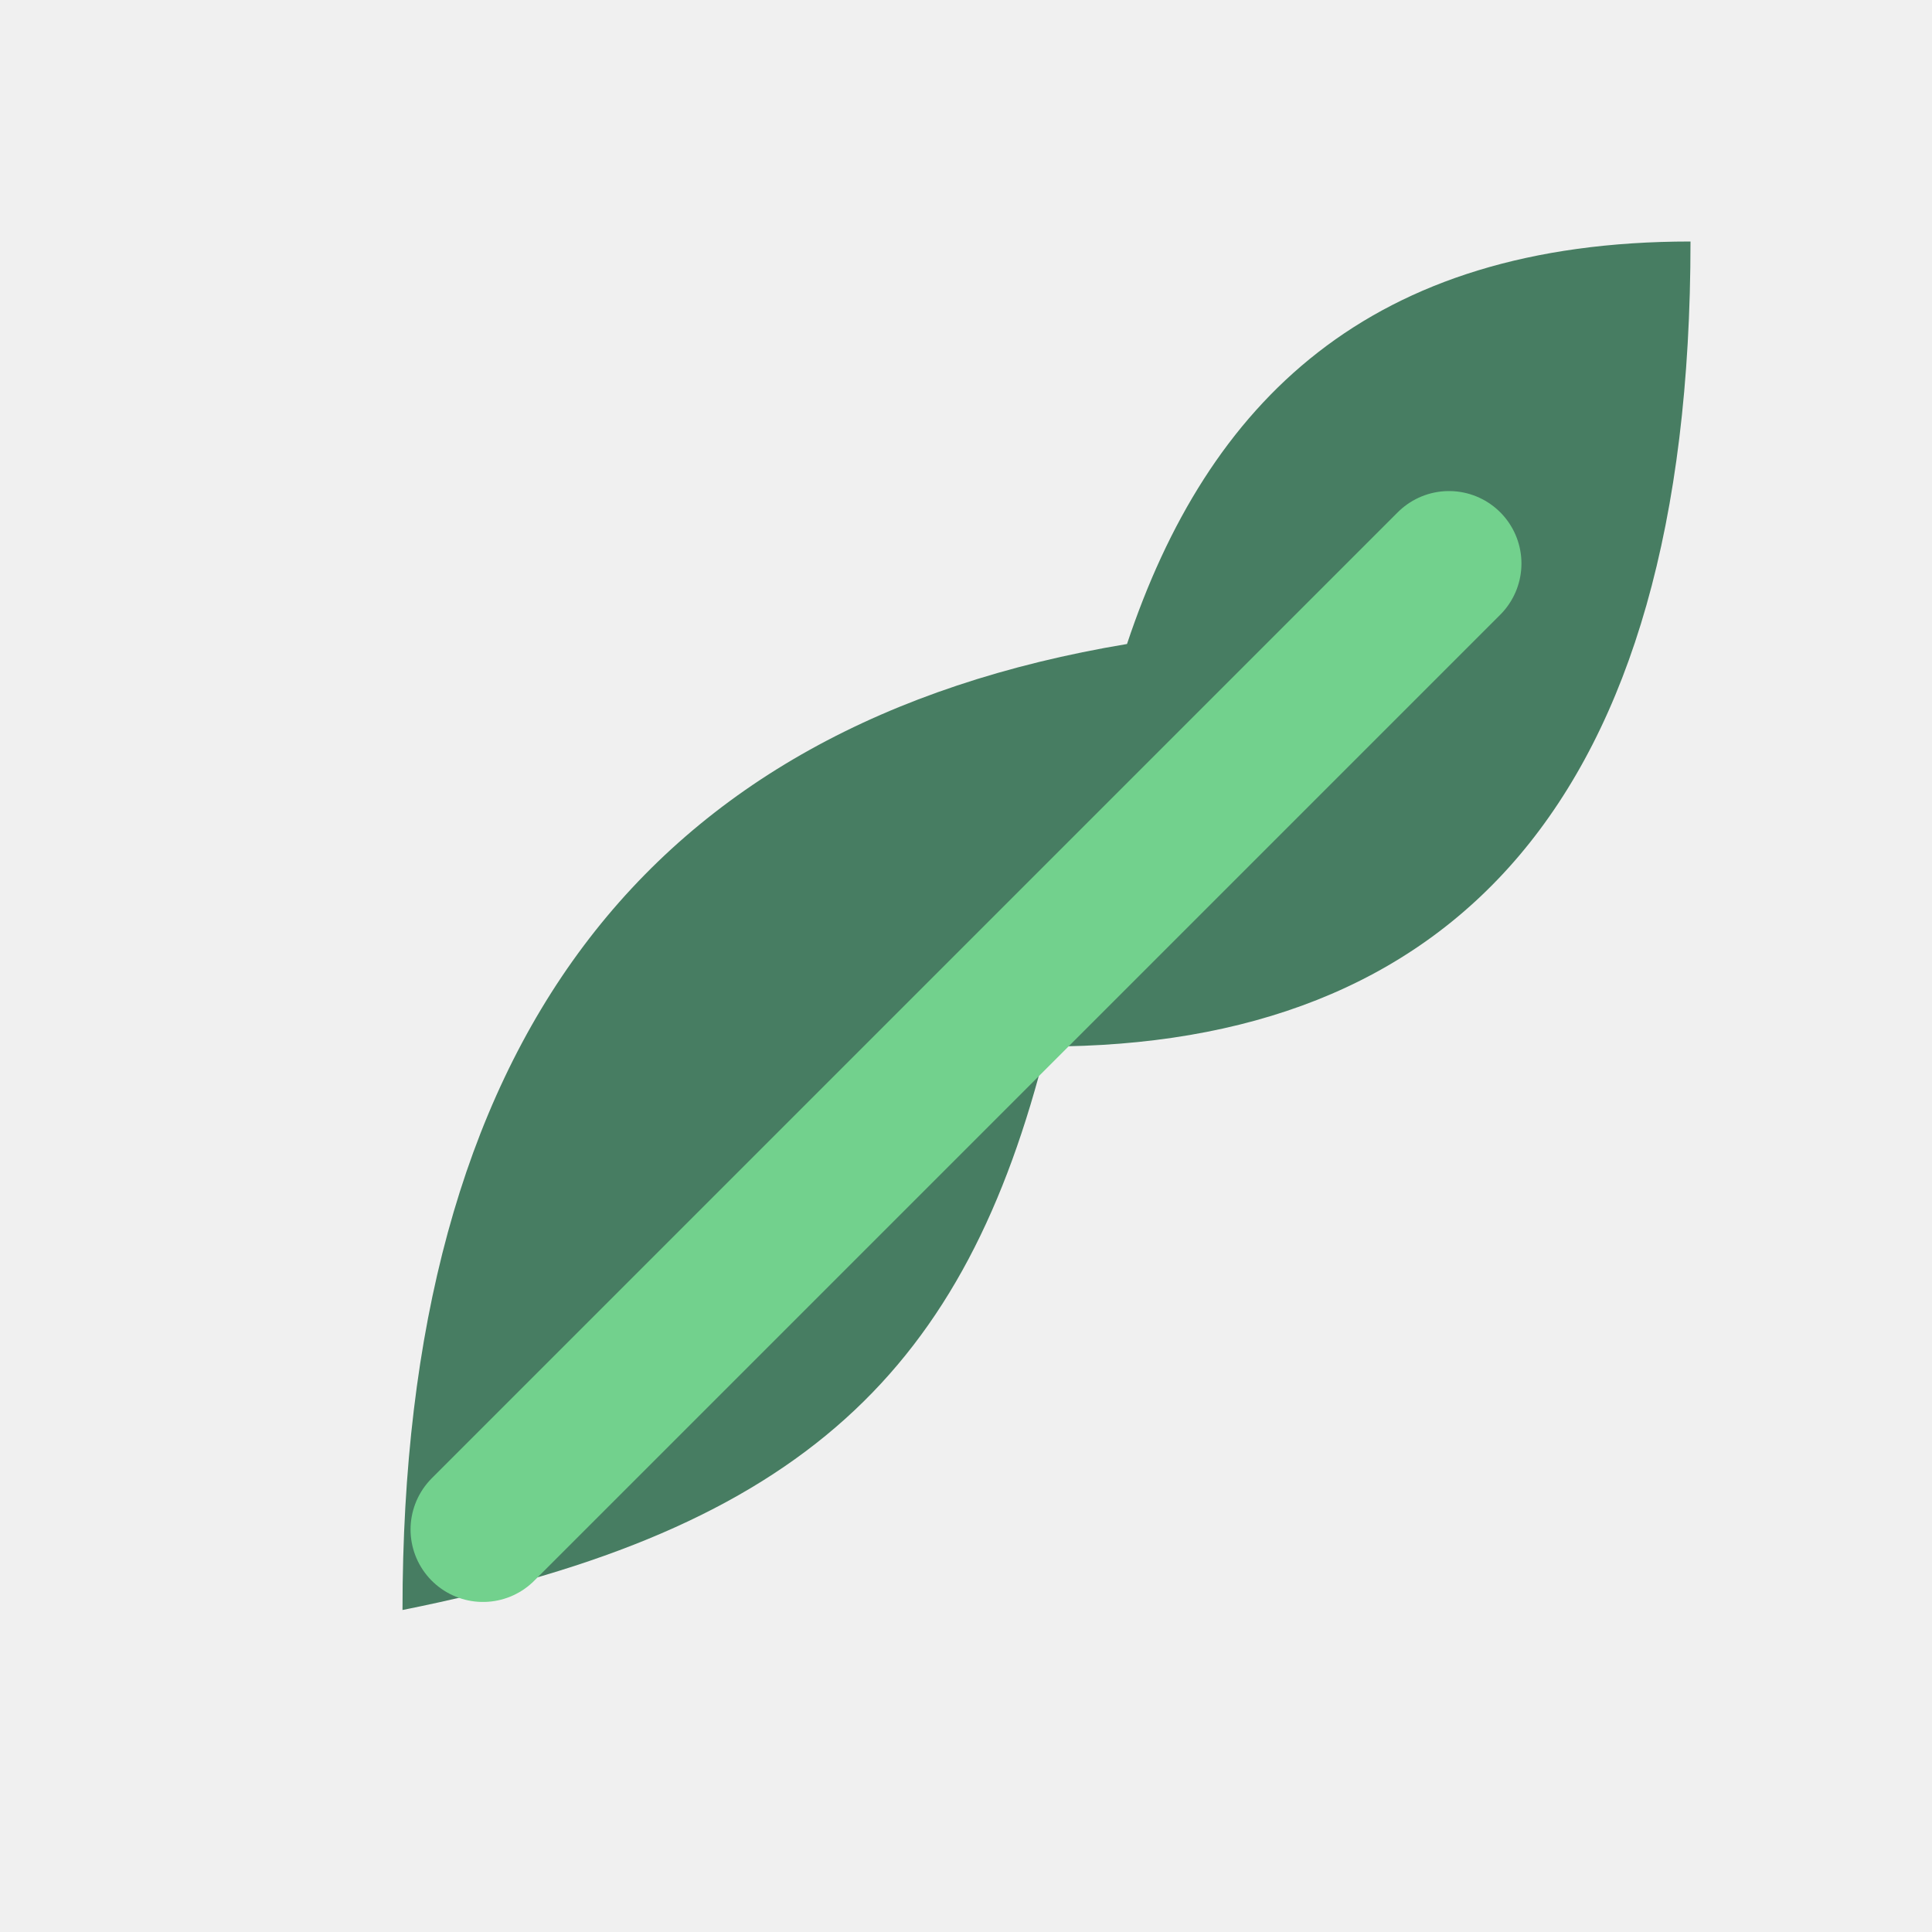
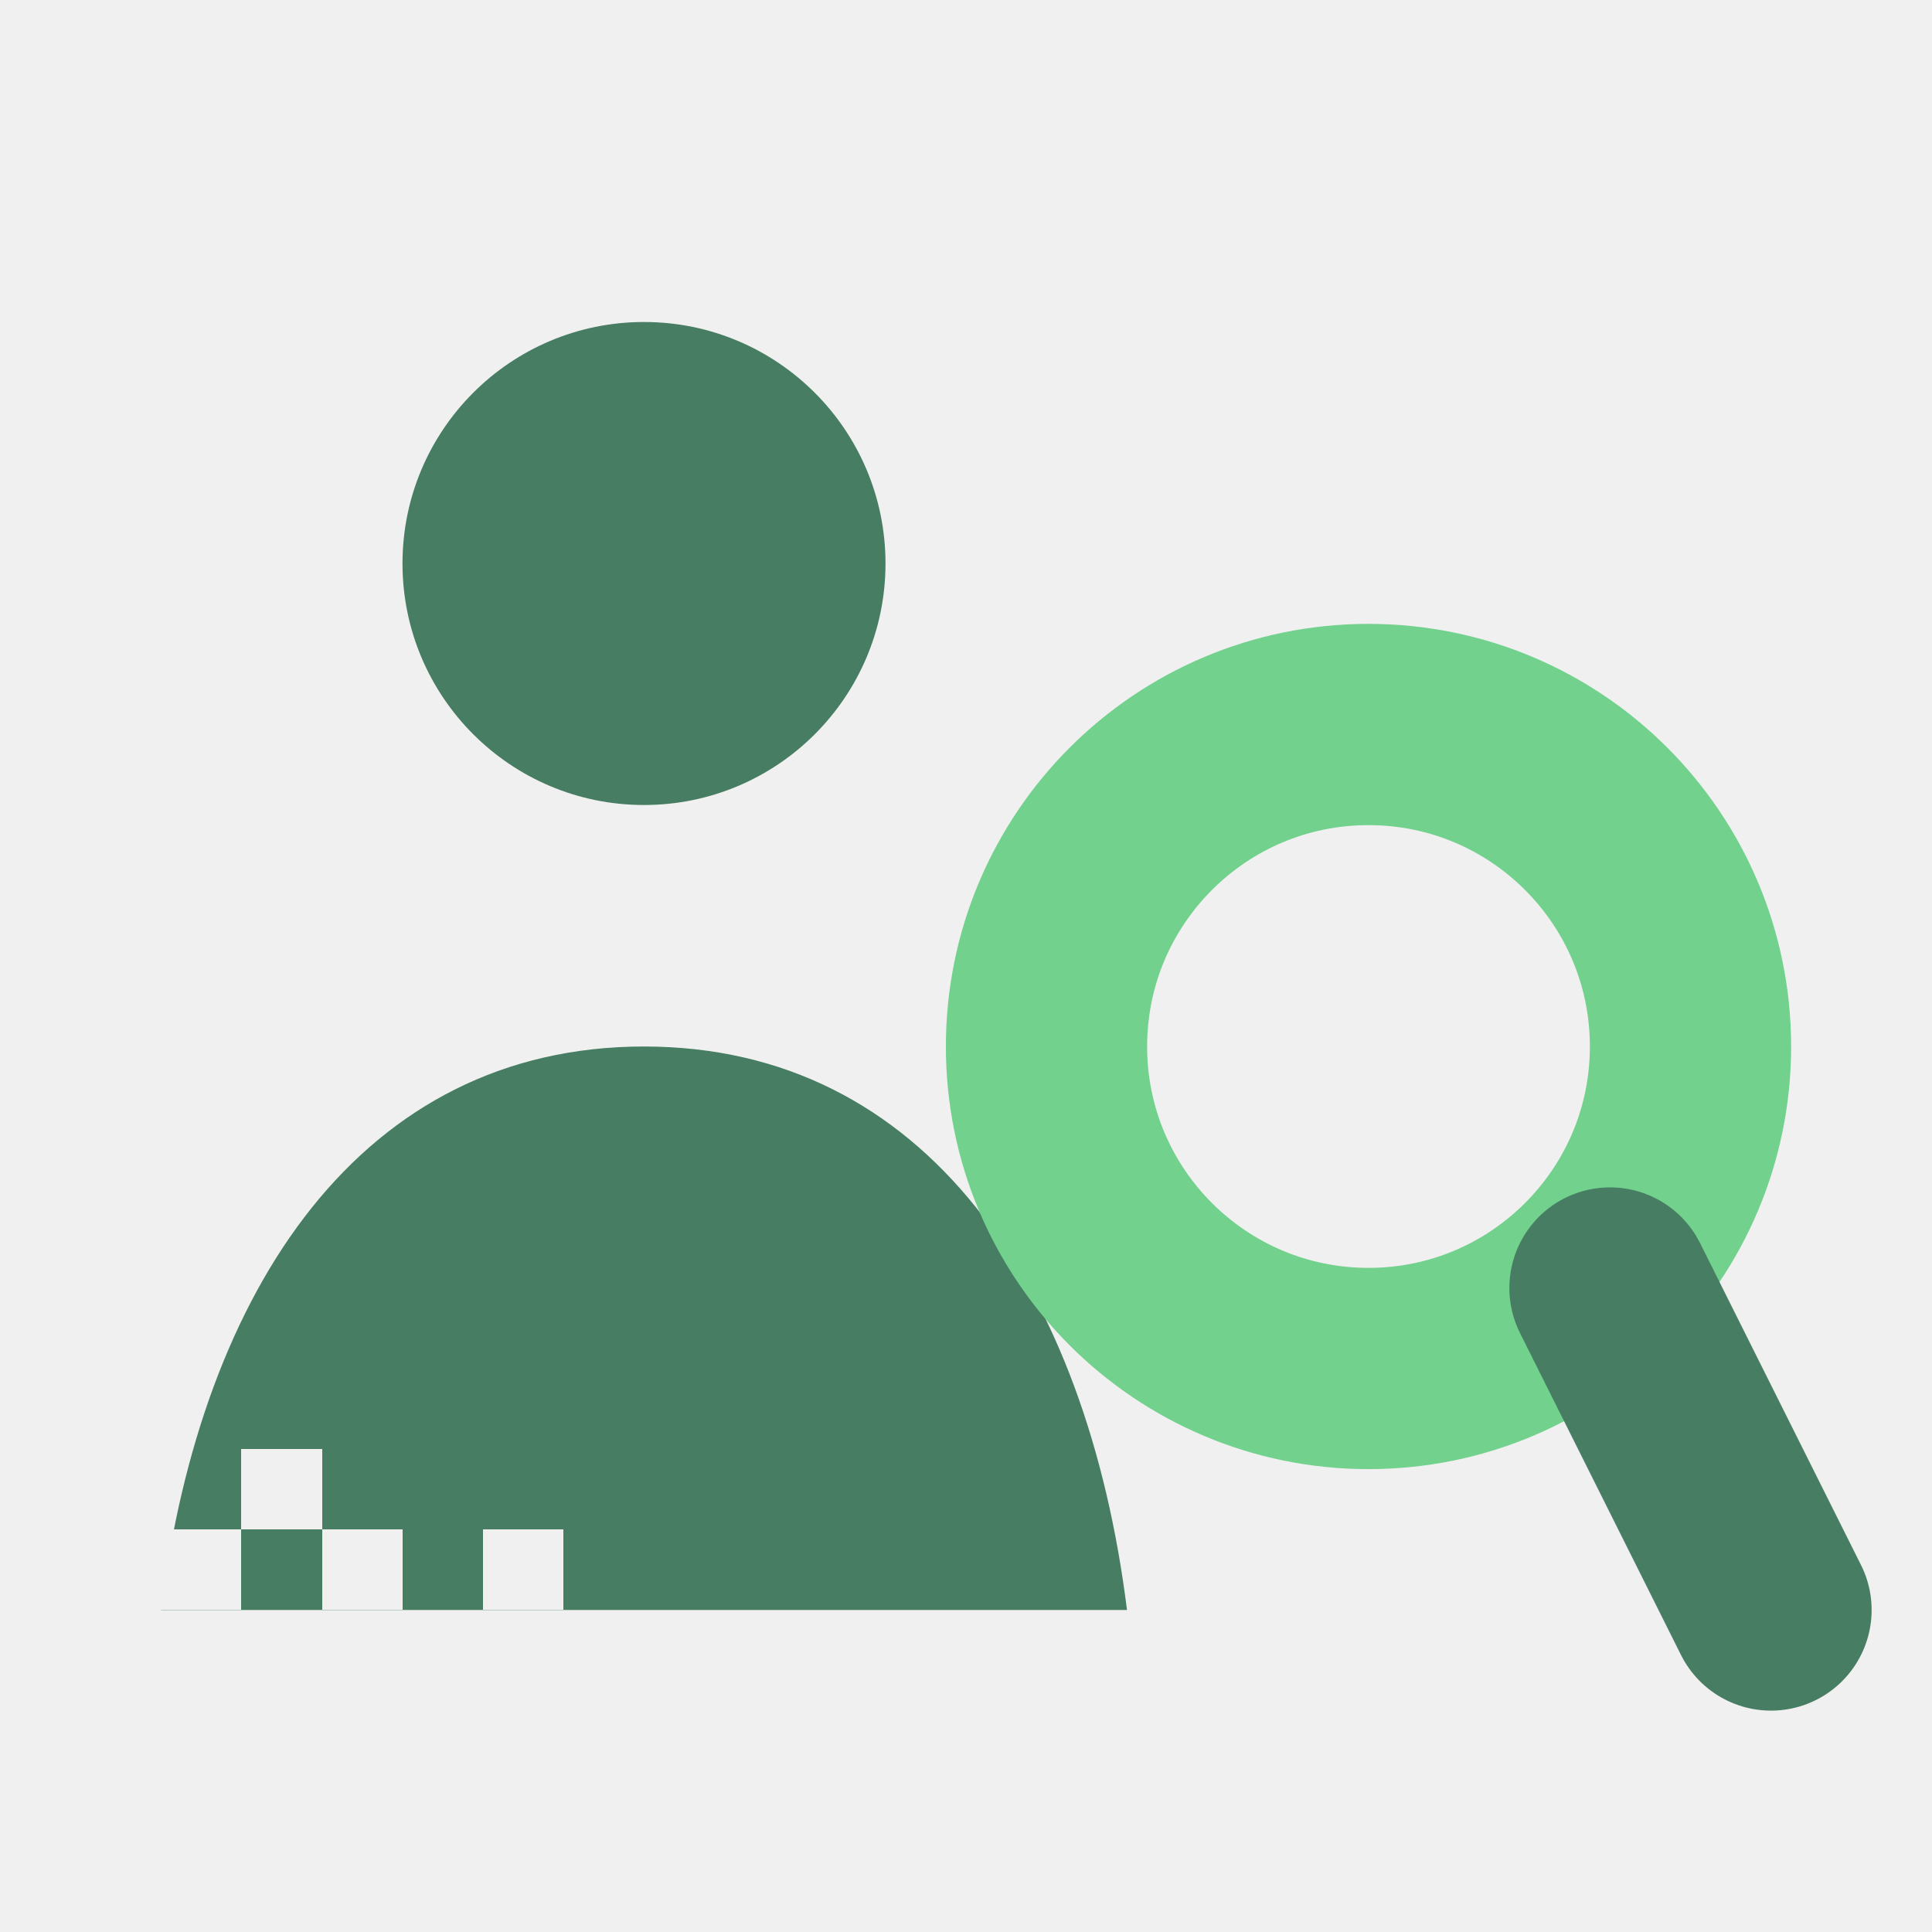
<svg xmlns="http://www.w3.org/2000/svg" viewBox="0 0 24 24" fill="none">
-   <path fill="#477d62" d="M5 20c0-7 3-11 9-12 1-3 3-5 7-5 0 7-3 10-8 10-1 4-3 6-8 7Z" />
-   <path stroke="#72d18d" stroke-width="1.8" stroke-linecap="round" d="M6 19 18 7" />
+   <defs>
+     <mask id="dither-edge" maskUnits="userSpaceOnUse" maskContentUnits="userSpaceOnUse" x="0" y="0" width="24" height="24">
+       <rect width="24" height="24" fill="white" />
+       <g fill="black" shape-rendering="crispEdges">
+         <rect x="2" y="19" width="1" height="1" />
+         <rect x="3" y="18" width="1" height="1" />
+         <rect x="4" y="19" width="1" height="1" />
+         <rect x="6" y="19" width="1" height="1" />
+       </g>
+     </mask>
+   </defs>
+   <g mask="url(#dither-edge)">
+     <circle cx="8" cy="7" r="3" fill="#477d62" />
+     <path fill="#477d62" d="M2 20c.5-4 2.5-7 6-7s5.5 3 6 7H2Z" />
+     <circle cx="17" cy="13" r="4" stroke="#72d18d" stroke-width="2.5" />
+     <path stroke="#477d62" stroke-width="2.5" stroke-linecap="round" d="m20 16 2 4" />
+   </g>
</svg>
